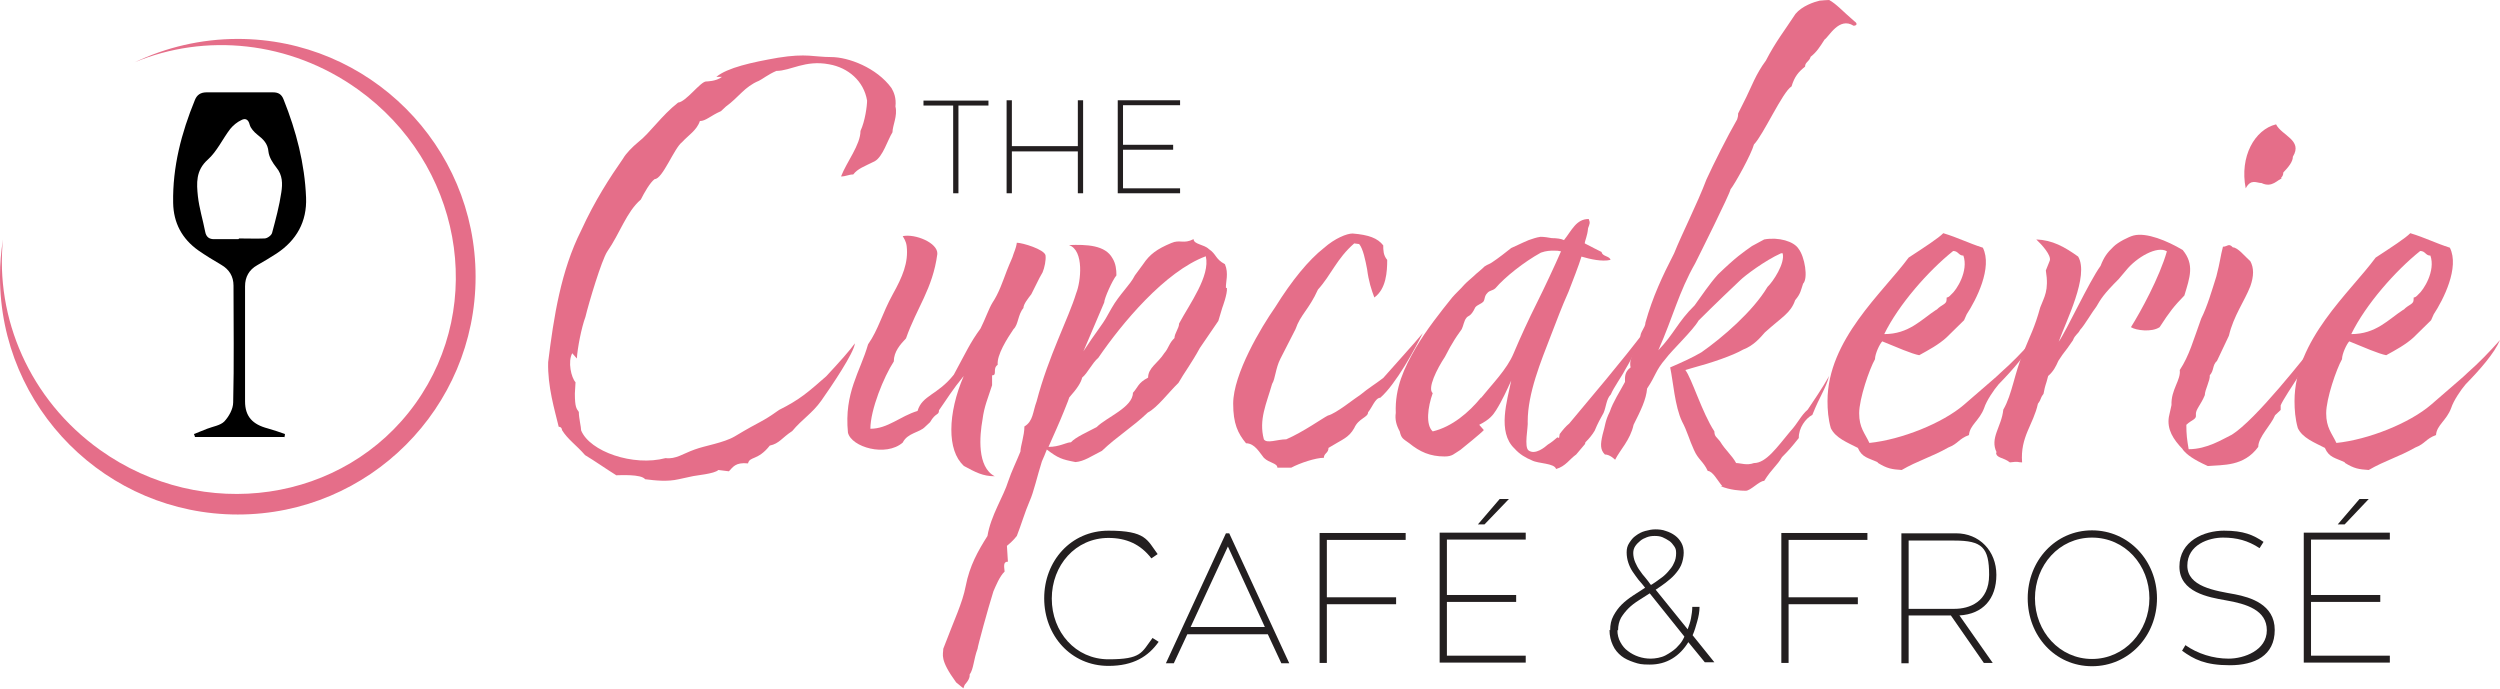
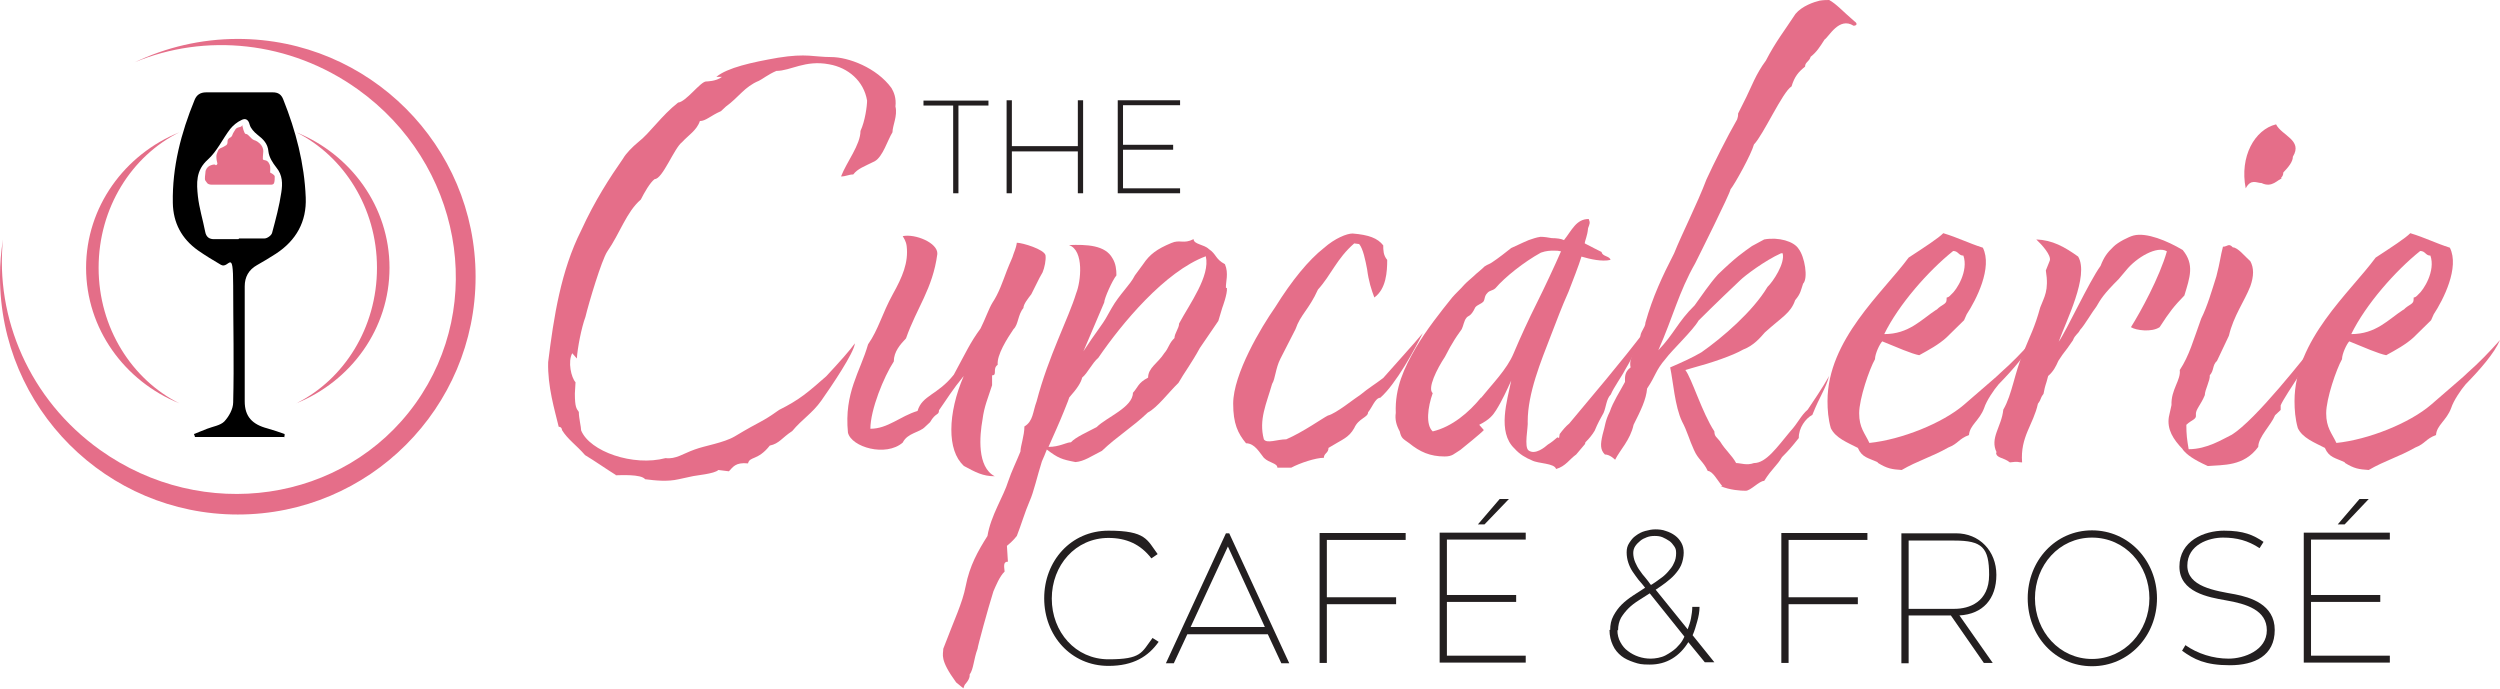
- <svg xmlns="http://www.w3.org/2000/svg" id="Layer_1" viewBox="0 0 758 208.7">
+ <svg xmlns="http://www.w3.org/2000/svg" id="Layer_1" data-name="Layer 1" version="1.1" viewBox="0 0 758 208.7">
  <defs>
-     <style>.cls-1{fill:#000;}.cls-1,.cls-2,.cls-3{stroke-width:0px;}.cls-2{fill:#e56e89;}.cls-3{fill:#231f20;}</style>
+     <style>
+       .cls-1 {
+         fill: #e46e88;
+       }
+ 
+       .cls-1, .cls-2, .cls-3, .cls-4 {
+         stroke-width: 0px;
+       }
+ 
+       .cls-2 {
+         fill: #000;
+       }
+ 
+       .cls-3 {
+         fill: #e56e89;
+       }
+ 
+       .cls-4 {
+         fill: #231f20;
+       }
+     </style>
  </defs>
-   <path class="cls-2" d="M186.7,144c-2.6-1.6-6.6-4.4-9.3-6-2.6-3-5.3-4.8-7-7.6,0,0,0-1-1-1-1.2-5-3.4-12.2-3.2-19.6,1.7-13.8,3.9-27.8,10-39.9,4.2-9.2,8.8-16.2,12.7-21.8.9-1.6,2.9-3.6,4.6-5,3.6-2.8,7-8,12.1-12,2.4-.2,6.8-6.4,8.5-6.4,0,0,3.1,0,4.8-1.4h-1.7c3.4-2.8,10.7-4.4,18.7-5.8,8.7-1.4,10.9-.2,16.1-.2s13.8,3.2,18.3,9.4c.7,1.2,1.5,3,1.2,5.6.7,2.8-.9,5.8-.9,7.8-1.5,2.4-2.9,7.4-5.4,8.8-3.2,1.6-5.1,2.2-6.5,4-1.4,0-2.2.6-3.7.6,1.7-4.4,5.9-9.6,5.9-13.8,1.4-3,2-7.6,2-9.2-1-6-5.8-10-11.5-11-7.3-1.4-11.7,2-16,2-2.4,1-4.4,2.6-5.3,3-4.4,1.8-6.1,5-10,7.8l-1.5,1.4c-3.2,1.4-4.6,3-6.4,3-.9,2.8-3.6,4.4-5.4,6.4-2.4,1.8-5.9,11.2-8.3,11.2-1.4,1-3.2,4.2-4.2,6.2-4.4,3.8-6.3,10.2-10.2,15.8-1.7,2.6-5.6,15.6-6.6,19.8-1.2,3.2-2.4,9.4-2.6,12.6l-1.4-1.6c-1.4,2.6-.3,7.4,1,8.8l-.2,3.4c0,4.2.5,4.6,1.2,5.6,0,1.8.7,4.6.7,5.6,2.6,6.4,15.8,11,25.6,8.4,3.1.4,5.4-1.4,8.8-2.6,3.2-1.2,8.8-2,12.2-4,8.3-5,7.8-4,13.4-8,6.4-3.2,8.8-5.4,14.3-10.2,4.1-4.4,7.3-8,8.7-10-.2,2.8-7.1,13-10.2,17.4-2.7,3.8-5.8,5.6-8.8,9.2-3.1,2-3.9,3.8-6.8,4.4-3.6,4.6-6.1,3.2-6.6,5.4-3.9-.4-4.6,1.2-5.8,2.4l-3.2-.4c-1.2,1.2-6.8,1.6-8.3,2l-3.7.8c-3.4.8-7.1.4-10.2,0-1.2-1.6-7.6-1.2-8.8-1.2h0l-.1-.1Z" />
-   <path class="cls-2" d="M292.2,141.2c-5.1-4.6-4.9-15.8,0-27.2-3.6,4.4-5.1,7-7.5,10.4,0,1.6-1,.6-2.7,3.6l-1.5,1.4c-1.7,1.8-5.3,1.8-6.8,4.8-5.1,4.4-15.5,1.4-16.6-3-1.2-12.2,3.7-18.4,6.1-26.8,3.2-4.6,4.2-9.2,7.5-15.2,2.9-5.2,4.8-9.6,4.2-14.6-.2-1.6-1-2.6-1.2-3,3.7-.8,10.7,2,10.5,5.4-1.4,10.6-6.3,16.4-9.5,25.6-1.7,1.8-3.7,4-3.7,7-3,4.6-7.1,14.6-7.1,20.4,5.3,0,9-3.8,14.3-5.4,1.4-4.8,6.1-4.8,11-11,3.9-7.2,4.9-9.6,8.1-14,1.5-3,2.5-6,3.6-7.8,2-3,3.1-6.4,4.4-9.8,1-2.6,1.7-3.8,2-5,.7-1.8.9-2.6,1-3.4,1.7,0,8.3,2,8.7,3.8.2,1.4-.3,3.8-.9,5.2l-.9,1.6-2.5,5c-.9,1.2-2.4,3-2.4,4.2-1.7,2-1.5,5-3,6.4-1.9,2.8-5.1,7.8-4.8,10.8-1.7,1.2,0,3.2-1.7,3.2v3c-1.2,3.8-2.4,6.4-2.9,10.4-.9,5-1.7,14.4,3.7,17.2-3.6,0-5.8-1.2-9.5-3.2h.1Z" />
-   <path class="cls-2" d="M372,87.3c.2,1.8-1.4,6-1.4,6l-1.2,4-1.5,2.2-4.1,6c-2.5,4.6-4.8,7.6-6.5,10.6-3.1,3-6.3,7.4-9.3,9-4.6,4.4-9.3,7.2-13.9,11.6-3.2,1.6-5.4,3.2-8,3.4-4.2-.8-5.3-1.2-8.7-3.8-.5,1.4-1,2.4-1.5,3.6-1.4,4.4-2.5,9.4-3.7,12-1.4,3.2-2.7,7.6-3.9,10.6,0,0-1.2,1.6-3,3l.3,4.8c-1.4,0-1.2,1.2-1,3-1.5,1.4-2.7,4.4-3.4,6-1.7,5.4-4.8,16.8-4.8,17.4-1.2,3.2-1.2,6.2-2.4,7.8.2,1.4-1.4,3-1.4,3-.3.4-.3.8-.5,1.2l-2.2-1.8c-5.1-7-3.9-8.4-3.9-10.2,3.4-9,5.8-13.8,6.8-19,1.2-6.2,3.7-10.6,6.6-15.2,1-6.2,4.9-12,6.3-16.6,1-3,2.5-6,3.7-9,0-1.6,1.2-4.8,1.2-7.6,2.7-1.6,2.5-4.4,3.7-7.6,3.6-13.8,9.7-25.2,12-32.8,1.4-3.4,2.5-13-2.2-14.6,5.4-.2,11,0,13.2,4,1,1.6,1.2,3.4,1.2,5.2-1.2,1.4-3.7,7-3.7,8.2l-6.3,14.8c1.7-2.6,3.2-4.8,4.8-7,2-2.8,2-3,3.7-6,2.5-4.4,5.6-7,7.1-10l2.5-3.4c2-3,4.2-4.6,8.5-6.4,2.7-1.2,3.7.4,6.8-1.2,0,1.6,3.2,1.6,4.6,3,2.4,1.6,1.9,3,4.9,4.6,1.2,2.8.2,5.4.3,7.2h.3ZM365.6,77.7c-12.4,4.6-25.5,20.4-32.6,30.8-1.9,1.6-3.2,4.6-4.9,6-.3,1.4-1.4,3.2-3.9,6-.5,1.6-1.2,3-1.7,4.4-1.2,3-3,7-4.6,10.6,3.4,0,5.4-1.4,6.8-1.4,1.5-1.6,4.8-3,7.8-4.6,3-3,11-6,11-10.4,1.5-1.6,1.5-3,4.6-4.6,0-3,3-4.4,4.9-7.4,1.4-1.6,1.4-3,3.1-4.6,0-1.4,1.4-3,1.4-4.4,3.2-6,9.5-14.4,8.1-20.4h0Z" />
-   <path class="cls-2" d="M387.3,141.8c0-1.4-2.5-1.4-4.1-3-1.2-1.4-2.7-4.4-5.4-4.4-2.5-3-3.9-6-3.9-12,0-9,8.5-23.2,12.7-29.2,5.1-8.2,10.2-14.4,14.8-18,3.4-3,7-4.4,8.7-4.4,4.9.4,7.6,1.4,9.3,3.6,0,1.4,0,3,1.2,4.4,0,3.6-.3,8.8-3.9,11.4-.9-2.4-1.7-4.8-2.2-8.6-.5-2.6-1.2-6.2-2.4-7.6l-1.5-.2c-5.3,4.6-7,9.6-11,14-2.7,6-5.3,7.6-6.8,12l-4.6,9c-1.5,3-1.5,6-2.5,7.6-1.7,6-4.1,10.8-2.5,16.8.9,1.4,4.1,0,6.8,0,5.1-2.2,11-6.4,12.6-7.2,2.5-.6,8.1-5.2,10-6.4,2.4-2,4.2-3,6.8-5,1.9-2.2,9.7-10.8,12-13.6-2.4,4.8-8.1,15.4-12.9,19.6-1.5,0-2.5,3-3.7,4.4,0,1.6-2.9,1.8-4.2,4.8-1.7,3-3.6,3.4-7.8,6,0,1.6-1.4,1.6-1.4,3-2.5,0-7.3,1.6-9.9,3h-4.2Z" />
-   <path class="cls-2" d="M464.5,139.6c-1.9-.8-3.7-1.8-5.3-3.6-5.3-5-2.2-14.6-1-20.6-1.2,2.6-2.7,6-4.6,9-.9,1.4-1.9,2.8-5.1,4.4l1.4,1.6c-.9,1-6.1,5.2-7.1,6-2,1.2-2.4,2-4.8,2-4.4,0-7.5-1.4-10.7-4-1.9-1.4-2.4-1.4-2.9-3.6-1-1.8-1.5-3.6-1.2-5.6-.3-7.6,2.5-13.6,6.1-19.8,3.2-5.4,7.3-10.6,11-15.2,1.2-1.4,2.4-2.4,3.6-3.8.9-1,2.7-2.4,3.7-3.4.9-.8,1.5-1.2,2.5-2.2,1.2-.8,1.4-.6,2.5-1.4,1-.6,4.9-3.6,5.6-4.2,1-.4,2.9-1.4,5.3-2.4,1.2-.4,2.2-.8,3.6-1,1,0,2.4.2,3.4.4,1.5,0,2.9.2,3.7.6,2.4-3,3.7-6.4,7.5-6.4.5,1.2.3,1.4-.2,2.8-.2,2.4-1,3.8-1,4.6,2.4,1.2,3.4,1.8,5.1,2.6.2,1.4,2.5,1.2,2.7,2.4-2.5.6-6.1-.2-8.8-1-.7,2.4-2.9,8-3.9,10.6-2.4,5.4-3.2,7.8-5.4,13.4-3,7.8-7,17.4-7,26,.2,1.6-1.2,7.8.3,8.8,2,1.4,4.9-1,5.8-1.8,1-.6,2-1.4,2.9-2.2l.5.2.2-1.2c.9-1.2,1.9-2.4,2.9-3.2,6.8-8.2,15.6-18.4,23.3-28.6-2.4,4.6-4.1,8.6-6.3,12.2-1,2-3.6,5.6-4.4,7.6-1.4,1.4-1.4,3.8-2.2,5.6-1,1.8-1.7,3-2.7,5.4-.7,1.2-1.7,2.4-2.7,3.4-.2.2-.2.4-.2.6l-2.7,3.2c-2,1.4-3.2,3.6-6.1,4.4-.5-1.8-5.4-1.6-7.3-2.6h0ZM449.1,120.6c3.2-4,7.8-8.6,9.8-13.4,2.2-5.2,4.6-10.4,7.1-15.4,2.2-4.4,5.3-11,7.3-15.6-.9-.2-1.2-.2-2.2-.2s-2.2,0-3.9.6c-5.1,2.8-10.9,7.4-13.8,10.8-.9.8-1.7.6-2.4,1.4-1,1-.7,1.8-1.2,2.6-.7.8-1.9,1-2.5,1.8-1.4,3-2.2,2.4-2.7,3.2-.7.8-.9,2.4-1.4,3.4-1,1.4-2,2.8-2.9,4.4-.9,1.4-1.5,2.8-2.2,4-2.4,3.6-5.4,9.6-3.7,11-1.5,4.2-2.2,9.6,0,11.6,5.9-1.4,11-5.8,14.6-10.2h.1Z" />
-   <path class="cls-2" d="M522.2,147.4c-1.4-1.6-2.9-4.6-4.4-4.6-1.4-3-2.9-3.4-4.2-6.4-1.4-3-2-5.6-3.6-8.6-2.2-4.6-2.7-12.2-3.6-16.4,3.7-1.6,6.8-3,9.5-4.6,6.3-4.4,15.6-12.4,20-19.8,1.7-1.6,5.4-7.2,4.6-10.2h-.5c-4.9,2.2-11,6.8-12.4,8.2-1.7,1.6-7.6,7.2-12.6,12.2-1.7,3-8.1,9-10,11.6-3.1,3.6-2.9,5-5.6,9-.3,3.4-1.9,6.6-4.1,11-1,4.6-4.1,7.6-5.6,10.6,0,0-1.5-1.6-3.1-1.6-1.4-1.4-1.4-3-.7-6,.9-3,.7-4,2.2-7,1-3,3-6,4.6-9,0-1.4-.2-3,1.7-4.4-.7-3,1.9-6,3-9-.3-1.6,1.5-3,1.5-4.6,2.2-7.8,5.1-14,8.7-21,2.4-6,7-15,9.8-22.4,2.2-4.8,6.3-13,9.3-18.2.2-.6.3-1,.3-1.8l2.5-5c1.4-2.8,2.9-7,5.9-11,3-5.8,5.6-9,9-14.2,2-2.4,5.6-3.6,7.3-4,1.2-.1,2.2-.2,2.9-.2,2.2,1.2,4.1,3.4,7.6,6.4,1.2.8.7,1.4-.2,1.4-4.4-2.8-7.5,3.4-8.8,4.2-1.4,2.2-2.4,3.8-4.2,5.2-.5,1.6-1.7,1.6-1.7,3-2,1.6-3.2,3-4.1,6-2.7,1.6-8.5,14.6-11.4,17.6-.8,3-5.8,12-7.1,13.6-.2,1.4-9.7,20.4-10.7,22.4-5.1,9-6.6,16-11.2,26.4,4.8-5,5.9-8.6,11-13.6,2.2-3,4.4-6.4,7.1-9.4,5.6-5.4,7.5-6.6,10.3-8.6l3.7-2c4.4-.8,9,.6,10.4,2.8,1.9,2.4,3,9,1.4,10.6-.7,2-.7,3-2.4,5-1.4,4-3.9,5-9.2,9.8-1.4,1.6-3.4,4-6.6,5.2-3.1,1.8-9.5,4-15.5,5.6l-2,.6c1.9,2.4,5.1,13,8.8,18.6,0,1.6.8,1.8,1.7,3,1.7,2.8,3.6,4.2,4.9,6.6,1.4,0,3.2.8,5.4,0,3.7,0,7-4.8,11-9.6,2.4-2.6,3.2-4.8,5.3-6.6,1.5-2.2,4.6-6.8,6.5-10.2-1.2,4.2-2.7,5.8-5.1,11.8-2,1-4.2,4-4.1,7-2.4,3-3.1,3.8-5.1,5.8-1.5,2.6-3,3.4-5.4,7.2-1.5,0-4.1,3-5.6,3s-4.8-.2-7.6-1.4h.5Z" />
-   <path class="cls-2" d="M569.4,140.2c-2.9-1.4-4.8-1.4-6.1-4.4-3.1-1.6-6.8-3-8.2-6-.8-2.8-1-5.6-1-8.2,0-18.6,16.8-32.9,24.6-43.5,4.6-3,9.2-6,10.5-7.4,4.6,1.4,7.6,3,12,4.4,3,6-2,15.8-4.9,20.2l-.8,1.8-5.3,5.2c-2.4,2.2-5.4,3.8-8.3,5.4-2.2-.4-6.8-2.4-11.2-4.2-.8.8-2.2,3.8-2.2,5.4-1.7,3-4.8,12-4.8,16.4s1.7,6,3.1,9c9.7-1,22.2-6,28.7-11.6l9.7-8.4,1.5-1.4c3.2-2.8,6.5-6.2,9.7-9.8-1.7,4-6.1,9-10.4,13.4-1.4,1.6-3.7,5-4.4,7.2-1.4,3.8-4.4,5.2-4.6,8.2-3.2,1.2-3.2,2.6-6.3,3.8-4.9,2.8-9.3,4-14.1,6.8-3-.2-4.4-.4-7.3-2.2h0l.1-.1ZM587.2,93.9c1.5-1.6,3-1.6,3-3s0,0,1.4-1.6c1.7-1.4,5.3-7.2,3.7-11.8-1.5,0-1.5-1.4-3.1-1.4-7.5,6-16.5,16.2-20.9,25.2,7.5,0,11.2-4.4,15.8-7.4h.1Z" />
-   <path class="cls-2" d="M605.4,137.2c-2.2-4.4,1.5-7.8,2-13,2.7-4.6,3.4-11.2,6.1-17.4,2-5,3.4-7.4,5.1-13.6,1.2-3.2,2.7-5,1.7-11.2l1.2-3c.5-1.6-2.4-4.8-4.1-6.4,4.9.2,8.5,2.2,12.7,5.2,3.4,5.8-3.7,19.6-5.9,25.8,2.2-3,9.2-18.2,12.7-23,1-2.6,2-4,3.9-5.8,1.4-1.4,4.6-3,6.1-3.4,3.9-1,10.2,1.6,14.9,4.4,3.6,4.4,2.2,8.2.5,13.8-3.1,3.2-4.4,4.8-7.5,9.6-2.4,1.6-7.1,1-8.7,0,2.9-4.6,8.7-15.2,10.9-23-2.9-1.8-9.2,1.8-12.4,5.8l-2.2,2.6c-4.6,4.6-5.4,6-6.8,8.4-1,1.2-3.7,5.8-4.9,7-.7,1.4-1.5,1.4-2.2,3.2-3,4.4-2.2,2.8-4.4,6.2-.8,1.8-1.5,3.2-3.1,4.6-.8,3.2-.8,2.2-1.4,5.4-1.2,1.6-.5,1.4-1.7,3-1.4,6.4-5.4,10-4.8,17.8-1.5,0-.8-.4-3.7,0-2-1.6-4.1-1.2-4.2-3h.2Z" />
-   <path class="cls-2" d="M661.8,136.2c-2.9-3-4.8-6-4.2-9.8l.8-3.6c-.2-4.6,2.9-7.6,2.5-10.6,2.9-4.4,4.1-9,6.5-15.6,1.9-3.8,3.2-8.4,4.6-12.8,1.2-4.6,1.2-6,2-9,1.4,0,1.7-1.2,3,.2,1.5,0,3.7,2.8,5.3,4.2,1.1,2,1.1,4.5,0,7.6-1.7,4.4-5.1,9-6.5,15l-3.6,7.6c-1.5,1.4-.8,2.8-2.2,4.4.2,1.4-1.5,4.4-1.5,6-1.2,3-2.9,4.4-2.7,6,.2,1.4-1.2,1.4-2.9,3,0,3,.2,4.4.7,7.4,5.6,0,10.2-3,13.1-4.4,7.3-4.6,21.7-23,27.5-30.3-1.4,4.4-11.5,18.4-12.7,21.4v1.4l-1.7,1.6c-1.2,3-5.1,6.6-5.1,9.6-4.4,6-10.7,5.4-15.3,5.8-4.4-2-6.3-3.4-7.6-5h0v-.1ZM690.1,37.7c1.7,3.4,8.2,4.8,5.1,9.8,0,1.6-1.4,3.2-2.9,4.8,0,1.6-1.4,1.8-.3,1.8-1.4.2-3,3-6.3,1.4-1.5,0-3.2-1.4-4.8,1.6-1.9-9.6,2.7-17.8,9.2-19.4h0Z" />
-   <path class="cls-2" d="M711,140.2c-2.9-1.4-4.8-1.4-6.1-4.4-3.1-1.6-6.8-3-8.2-6-.8-2.8-1-5.6-1-8.2,0-18.6,16.8-32.9,24.6-43.5,4.6-3,9.2-6,10.5-7.4,4.6,1.4,7.6,3,12,4.4,3,6-2,15.8-4.9,20.2l-.8,1.8-5.3,5.2c-2.4,2.2-5.4,3.8-8.3,5.4-2.2-.4-6.8-2.4-11.2-4.2-.8.8-2.2,3.8-2.2,5.4-1.7,3-4.8,12-4.8,16.4s1.7,6,3.1,9c9.7-1,22.2-6,28.7-11.6l9.7-8.4,1.5-1.4c3.2-2.8,6.5-6.2,9.7-9.8-1.7,4-6.1,9-10.4,13.4-1.4,1.6-3.7,5-4.4,7.2-1.4,3.8-4.4,5.2-4.6,8.2-3.2,1.2-3.2,2.6-6.3,3.8-4.9,2.8-9.3,4-14.1,6.8-3-.2-4.4-.4-7.3-2.2h0l.1-.1ZM728.8,93.9c1.5-1.6,3-1.6,3-3s0,0,1.4-1.6c1.7-1.4,5.3-7.2,3.7-11.8-1.5,0-1.5-1.4-3.1-1.4-7.5,6-16.5,16.2-20.9,25.2,7.5,0,11.2-4.4,15.8-7.4h.1Z" />
-   <path class="cls-3" d="M299.7,32h-9.1v26.6h-1.6v-26.6h-9v-1.5h19.7v1.5h0Z" />
-   <path class="cls-3" d="M328.4,30.4v28.2h-1.6v-12.7h-20v12.7h-1.6v-28.2h1.6v13.9h20v-13.9s1.6,0,1.6,0Z" />
-   <path class="cls-3" d="M340.5,32v11.9h15.2v1.5h-15.2v11.7h17.3v1.5h-18.9v-28.2h18.9v1.5h-17.3v.1Z" />
-   <path class="cls-3" d="M349.4,193.4l1.9,1.2c-3.1,4.4-7.6,7.3-15.2,7.3-11.4,0-19.5-9.2-19.5-20.5s8.1-20.5,19.5-20.5,11.7,2.8,14.9,7.1l-1.9,1.3c-3.3-4.3-7.6-6.2-13-6.2-10,0-17.2,8.3-17.2,18.4s7.2,18.4,17.2,18.4,10-2,13.3-6.4h0v-.1Z" />
-   <path class="cls-3" d="M353.5,201.1l18.2-39.4h1l18.2,39.4h-2.4l-4.1-8.8h-24.4l-4.1,8.8h-2.4ZM383.5,190.1l-11.2-24.4-11.3,24.4h22.5Z" />
-   <path class="cls-3" d="M402.3,163.8v17.3h21v2.1h-21v17.8h-2.2v-39.4h26.1v2.1h-23.9v.1Z" />
-   <path class="cls-3" d="M438.7,163.8v16.6h21v2.1h-21v16.3h23.9v2.1h-26.1v-39.4h26.1v2.1h-23.9v.2Z" />
-   <path class="cls-3" d="M542.3,163.8v17.3h21v2.1h-21v17.8h-2.2v-39.4h26.1v2.1h-23.9v.1Z" />
-   <path class="cls-3" d="M578.7,201.1h-2.2v-39.4h16.6c7,0,12.2,5.3,12.2,12.6s-4.1,11.9-11.2,12.3l10.1,14.4h-2.7l-10-14.4h-12.8v14.4h0v.1ZM578.7,184.6h13.9c4.4,0,10.5-2,10.5-10.3s-2.1-10.4-10.5-10.4h-13.9v20.7Z" />
-   <path class="cls-3" d="M614.8,181.4c0-11.4,8.4-20.6,19.5-20.6s19.7,9.2,19.7,20.6-8.5,20.6-19.7,20.6-19.5-9.2-19.5-20.6ZM617,181.4c0,10.1,7.5,18.4,17.3,18.4s17.4-8.3,17.4-18.4-7.4-18.4-17.4-18.4-17.3,8.4-17.3,18.4Z" />
-   <path class="cls-3" d="M662.6,195.6c3.7,2.6,8.4,4.1,13.1,4.1s11.6-2.5,11.6-8.6-6.1-8-12.5-9.1c-5.1-.9-14-2.4-14-10.2s7.5-10.9,13.5-10.9,8.9,1.3,12,3.4l-1.2,1.9c-3.5-2.3-6.9-3.2-11.1-3.2s-10.8,2.1-10.8,8.5,8.4,7.6,14.5,8.7c4.5.9,12,3,12,10.8s-6.1,10.7-13.6,10.7-10.9-1.8-14.5-4.4l1.2-2h0l-.2.3Z" />
-   <path class="cls-3" d="M700.7,163.8v16.6h21v2.1h-21v16.3h23.9v2.1h-26.1v-39.4h26.1v2.1h-23.9v.2Z" />
-   <path class="cls-2" d="M72.1,11.8c-11.2,0-21.9,2.6-31.3,7.1,21.3-8.9,47-6.6,67.7,8.2,31.3,22.4,39.1,65,17.5,95.2-21.6,30.2-64.5,36.4-95.7,14.1C8.9,121.1-1.5,96.4.9,72.6c-.6,3.7-.9,7.4-.9,11.3,0,39.8,32.3,72.1,72.1,72.1s72.1-32.3,72.1-72.1S111.9,11.8,72.1,11.8Z" />
-   <path class="cls-3" d="M488.2,191.1c0-1.7.3-3.1,1-4.4.7-1.3,1.5-2.4,2.5-3.4s2.2-1.9,3.4-2.7,2.5-1.6,3.7-2.4c-.6-.8-1.3-1.6-2-2.4-.6-.8-1.2-1.6-1.8-2.5s-1-1.8-1.3-2.7-.5-2-.5-3.1.2-2,.8-2.9,1.1-1.6,2-2.2c.8-.6,1.7-1.1,2.8-1.4s2.1-.5,3.1-.5,2.2.1,3.2.5c1,.3,2,.8,2.8,1.4.8.6,1.4,1.3,1.9,2.2s.7,1.9.7,3-.3,2.7-.8,3.8-1.2,2-2,2.9-1.7,1.6-2.7,2.4-2,1.4-3,2.1l9.7,12c.4-1.1.8-2.2,1-3.3s.4-2.3.4-3.5h2.2c0,1.5-.3,3-.7,4.4s-.8,2.9-1.4,4.2l6.6,8.2h-2.9l-5-6.1c-1.3,2.1-2.9,3.8-4.9,5s-4.2,1.8-6.8,1.8-3.3-.2-4.8-.7-2.8-1.1-3.8-1.9-2-1.9-2.6-3.3c-.6-1.3-1-2.8-1-4.6h0l.2.1ZM490.4,191.1c0,1.3.3,2.5.9,3.6s1.3,2,2.3,2.7c.9.7,2,1.3,3.2,1.7s2.4.6,3.7.6,3.2-.3,4.5-1,2.3-1.4,3.2-2.2c.8-.8,1.5-1.6,1.9-2.3s.6-1.1.6-1.2l-10.5-13.1c-1.1.7-2.2,1.4-3.3,2.1-1.1.7-2.2,1.5-3.1,2.4s-1.7,1.9-2.3,2.9c-.6,1.1-.9,2.4-.9,3.8h-.2ZM500.7,177.3c.8-.5,1.7-1.1,2.6-1.8.9-.6,1.7-1.3,2.4-2.1s1.4-1.6,1.8-2.6c.5-.9.7-2,.7-3.1s-.2-1.5-.6-2.1-.9-1.2-1.5-1.6-1.3-.8-2-1.1-1.5-.4-2.4-.4-1.6.1-2.4.4-1.4.6-2,1.1-1.1,1-1.5,1.6-.6,1.3-.6,2.1.2,1.9.6,2.8.8,1.7,1.4,2.5c.5.8,1.1,1.5,1.7,2.2s1.1,1.4,1.6,2.1h.2Z" />
-   <polygon class="cls-3" points="454.7 151.3 457.5 151.3 450.1 159 448.1 159 454.7 151.3" />
-   <polygon class="cls-3" points="715.4 151.3 718.2 151.3 710.9 159 708.8 159 715.4 151.3" />
-   <path class="cls-1" d="M86.3,132.5h-27.2c0-.3-.2-.6-.3-.9,1.3-.5,2.7-1.1,4-1.6,1.8-.7,4-1,5.2-2.2,1.4-1.5,2.7-3.8,2.7-5.8.3-11.8.1-23.6.1-35.4,0-2.8-1.3-4.9-3.7-6.3-2.4-1.4-4.7-2.8-7-4.4-4.9-3.5-7.5-8.3-7.6-14.4-.2-10.9,2.5-21.2,6.6-31.2.6-1.5,1.7-2.3,3.5-2.3h20.2c1.6,0,2.6.6,3.2,2.2,3.8,9.5,6.4,19.4,6.8,29.7.3,7.3-2.9,13-9,17-1.9,1.2-3.8,2.4-5.8,3.5-2.5,1.4-3.7,3.6-3.7,6.4v34.9c0,4.6,2.3,7,6.9,8.2,1.8.5,3.5,1.1,5.2,1.7,0,.4-.1.7-.2,1.1l.1-.2ZM72.5,72.3h0c2.6,0,5.2.1,7.7,0,.8,0,2.1-.9,2.3-1.7,1.1-4.1,2.2-8.2,2.8-12.3.4-2.6.4-5.2-1.5-7.5-1.1-1.4-2.2-3.1-2.4-4.8-.2-2.5-1.6-3.8-3.4-5.2-1-.8-2-1.9-2.3-3-.4-1.7-1.4-2-2.5-1.4-1.3.6-2.5,1.6-3.4,2.7-2.3,3-4,6.8-6.8,9.3-3.7,3.3-3.4,7.2-3,11.1.4,3.6,1.5,7.1,2.2,10.7.3,1.7,1.3,2.4,2.9,2.3h7.2l.2-.2Z" />
+   <path class="cls-3" d="M186.7,144c-2.6-1.6-6.6-4.4-9.3-6-2.6-3-5.3-4.8-7-7.6,0,0,0-1-1-1-1.2-5-3.4-12.2-3.2-19.6,1.7-13.8,3.9-27.8,10-39.9,4.2-9.2,8.8-16.2,12.7-21.8.9-1.6,2.9-3.6,4.6-5,3.6-2.8,7-8,12.1-12,2.4-.2,6.8-6.4,8.5-6.4,0,0,3.1,0,4.8-1.4h-1.7c3.4-2.8,10.7-4.4,18.7-5.8,8.7-1.4,10.9-.2,16.1-.2s13.8,3.2,18.3,9.4c.7,1.2,1.5,3,1.2,5.6.7,2.8-.9,5.8-.9,7.8-1.5,2.4-2.9,7.4-5.4,8.8-3.2,1.6-5.1,2.2-6.5,4-1.4,0-2.2.6-3.7.6,1.7-4.4,5.9-9.6,5.9-13.8,1.4-3,2-7.6,2-9.2-1-6-5.8-10-11.5-11-7.3-1.4-11.7,2-16,2-2.4,1-4.4,2.6-5.3,3-4.4,1.8-6.1,5-10,7.8l-1.5,1.4c-3.2,1.4-4.6,3-6.4,3-.9,2.8-3.6,4.4-5.4,6.4-2.4,1.8-5.9,11.2-8.3,11.2-1.4,1-3.2,4.2-4.2,6.2-4.4,3.8-6.3,10.2-10.2,15.8-1.7,2.6-5.6,15.6-6.6,19.8-1.2,3.2-2.4,9.4-2.6,12.6l-1.4-1.6c-1.4,2.6-.3,7.4,1,8.8l-.2,3.4c0,4.2.5,4.6,1.2,5.6,0,1.8.7,4.6.7,5.6,2.6,6.4,15.8,11,25.6,8.4,3.1.4,5.4-1.4,8.8-2.6,3.2-1.2,8.8-2,12.2-4,8.3-5,7.8-4,13.4-8,6.4-3.2,8.8-5.4,14.3-10.2,4.1-4.4,7.3-8,8.7-10-.2,2.8-7.1,13-10.2,17.4-2.7,3.8-5.8,5.6-8.8,9.2-3.1,2-3.9,3.8-6.8,4.4-3.6,4.6-6.1,3.2-6.6,5.4-3.9-.4-4.6,1.2-5.8,2.4l-3.2-.4c-1.2,1.2-6.8,1.6-8.3,2l-3.7.8c-3.4.8-7.1.4-10.2,0-1.2-1.6-7.6-1.2-8.8-1.2h-.1q0-.1,0,0Z" />
+   <path class="cls-3" d="M292.2,141.2c-5.1-4.6-4.9-15.8,0-27.2-3.6,4.4-5.1,7-7.5,10.4,0,1.6-1,.6-2.7,3.6l-1.5,1.4c-1.7,1.8-5.3,1.8-6.8,4.8-5.1,4.4-15.5,1.4-16.6-3-1.2-12.2,3.7-18.4,6.1-26.8,3.2-4.6,4.2-9.2,7.5-15.2,2.9-5.2,4.8-9.6,4.2-14.6-.2-1.6-1-2.6-1.2-3,3.7-.8,10.7,2,10.5,5.4-1.4,10.6-6.3,16.4-9.5,25.6-1.7,1.8-3.7,4-3.7,7-3,4.6-7.1,14.6-7.1,20.4,5.3,0,9-3.8,14.3-5.4,1.4-4.8,6.1-4.8,11-11,3.9-7.2,4.9-9.6,8.1-14,1.5-3,2.5-6,3.6-7.8,2-3,3.1-6.4,4.4-9.8,1-2.6,1.7-3.8,2-5,.7-1.8.9-2.6,1-3.4,1.7,0,8.3,2,8.7,3.8.2,1.4-.3,3.8-.9,5.2l-.9,1.6-2.5,5c-.9,1.2-2.4,3-2.4,4.2-1.7,2-1.5,5-3,6.4-1.9,2.8-5.1,7.8-4.8,10.8-1.7,1.2,0,3.2-1.7,3.2v3c-1.2,3.8-2.4,6.4-2.9,10.4-.9,5-1.7,14.4,3.7,17.2-3.6,0-5.8-1.2-9.5-3.2h.1,0Z" />
+   <path class="cls-3" d="M372,87.3c.2,1.8-1.4,6-1.4,6l-1.2,4-1.5,2.2-4.1,6c-2.5,4.6-4.8,7.6-6.5,10.6-3.1,3-6.3,7.4-9.3,9-4.6,4.4-9.3,7.2-13.9,11.6-3.2,1.6-5.4,3.2-8,3.4-4.2-.8-5.3-1.2-8.7-3.8-.5,1.4-1,2.4-1.5,3.6-1.4,4.4-2.5,9.4-3.7,12-1.4,3.2-2.7,7.6-3.9,10.6,0,0-1.2,1.6-3,3l.3,4.8c-1.4,0-1.2,1.2-1,3-1.5,1.4-2.7,4.4-3.4,6-1.7,5.4-4.8,16.8-4.8,17.4-1.2,3.2-1.2,6.2-2.4,7.8.2,1.4-1.4,3-1.4,3-.3.4-.3.8-.5,1.2l-2.2-1.8c-5.1-7-3.9-8.4-3.9-10.2,3.4-9,5.8-13.8,6.8-19,1.2-6.2,3.7-10.6,6.6-15.2,1-6.2,4.9-12,6.3-16.6,1-3,2.5-6,3.7-9,0-1.6,1.2-4.8,1.2-7.6,2.7-1.6,2.5-4.4,3.7-7.6,3.6-13.8,9.7-25.2,12-32.8,1.4-3.4,2.5-13-2.2-14.6,5.4-.2,11,0,13.2,4,1,1.6,1.2,3.4,1.2,5.2-1.2,1.4-3.7,7-3.7,8.2l-6.3,14.8c1.7-2.6,3.2-4.8,4.8-7,2-2.8,2-3,3.7-6,2.5-4.4,5.6-7,7.1-10l2.5-3.4c2-3,4.2-4.6,8.5-6.4,2.7-1.2,3.7.4,6.8-1.2,0,1.6,3.2,1.6,4.6,3,2.4,1.6,1.9,3,4.9,4.6,1.2,2.8.2,5.4.3,7.2h.3ZM365.6,77.7c-12.4,4.6-25.5,20.4-32.6,30.8-1.9,1.6-3.2,4.6-4.9,6-.3,1.4-1.4,3.2-3.9,6-.5,1.6-1.2,3-1.7,4.4-1.2,3-3,7-4.6,10.6,3.4,0,5.4-1.4,6.8-1.4,1.5-1.6,4.8-3,7.8-4.6,3-3,11-6,11-10.4,1.5-1.6,1.5-3,4.6-4.6,0-3,3-4.4,4.9-7.4,1.4-1.6,1.4-3,3.1-4.6,0-1.4,1.4-3,1.4-4.4,3.2-6,9.5-14.4,8.1-20.4h0Z" />
+   <path class="cls-3" d="M387.3,141.8c0-1.4-2.5-1.4-4.1-3-1.2-1.4-2.7-4.4-5.4-4.4-2.5-3-3.9-6-3.9-12,0-9,8.5-23.2,12.7-29.2,5.1-8.2,10.2-14.4,14.8-18,3.4-3,7-4.4,8.7-4.4,4.9.4,7.6,1.4,9.3,3.6,0,1.4,0,3,1.2,4.4,0,3.6-.3,8.8-3.9,11.4-.9-2.4-1.7-4.8-2.2-8.6-.5-2.6-1.2-6.2-2.4-7.6l-1.5-.2c-5.3,4.6-7,9.6-11,14-2.7,6-5.3,7.6-6.8,12l-4.6,9c-1.5,3-1.5,6-2.5,7.6-1.7,6-4.1,10.8-2.5,16.8.9,1.4,4.1,0,6.8,0,5.1-2.2,11-6.4,12.6-7.2,2.5-.6,8.1-5.2,10-6.4,2.4-2,4.2-3,6.8-5,1.9-2.2,9.7-10.8,12-13.6-2.4,4.8-8.1,15.4-12.9,19.6-1.5,0-2.5,3-3.7,4.4,0,1.6-2.9,1.8-4.2,4.8-1.7,3-3.6,3.4-7.8,6,0,1.6-1.4,1.6-1.4,3-2.5,0-7.3,1.6-9.9,3h-4.2Z" />
+   <path class="cls-3" d="M464.5,139.6c-1.9-.8-3.7-1.8-5.3-3.6-5.3-5-2.2-14.6-1-20.6-1.2,2.6-2.7,6-4.6,9-.9,1.4-1.9,2.8-5.1,4.4l1.4,1.6c-.9,1-6.1,5.2-7.1,6-2,1.2-2.4,2-4.8,2-4.4,0-7.5-1.4-10.7-4-1.9-1.4-2.4-1.4-2.9-3.6-1-1.8-1.5-3.6-1.2-5.6-.3-7.6,2.5-13.6,6.1-19.8,3.2-5.4,7.3-10.6,11-15.2,1.2-1.4,2.4-2.4,3.6-3.8.9-1,2.7-2.4,3.7-3.4.9-.8,1.5-1.2,2.5-2.2,1.2-.8,1.4-.6,2.5-1.4,1-.6,4.9-3.6,5.6-4.2,1-.4,2.9-1.4,5.3-2.4,1.2-.4,2.2-.8,3.6-1,1,0,2.4.2,3.4.4,1.5,0,2.9.2,3.7.6,2.4-3,3.7-6.4,7.5-6.4.5,1.2.3,1.4-.2,2.8-.2,2.4-1,3.8-1,4.6,2.4,1.2,3.4,1.8,5.1,2.6.2,1.4,2.5,1.2,2.7,2.4-2.5.6-6.1-.2-8.8-1-.7,2.4-2.9,8-3.9,10.6-2.4,5.4-3.2,7.8-5.4,13.4-3,7.8-7,17.4-7,26,.2,1.6-1.2,7.8.3,8.8,2,1.4,4.9-1,5.8-1.8,1-.6,2-1.4,2.9-2.2l.5.2.2-1.2c.9-1.2,1.9-2.4,2.9-3.2,6.8-8.2,15.6-18.4,23.3-28.6-2.4,4.6-4.1,8.6-6.3,12.2-1,2-3.6,5.6-4.4,7.6-1.4,1.4-1.4,3.8-2.2,5.6-1,1.8-1.7,3-2.7,5.4-.7,1.2-1.7,2.4-2.7,3.4-.2.2-.2.4-.2.6l-2.7,3.2c-2,1.4-3.2,3.6-6.1,4.4-.5-1.8-5.4-1.6-7.3-2.6h0ZM449.1,120.6c3.2-4,7.8-8.6,9.8-13.4,2.2-5.2,4.6-10.4,7.1-15.4,2.2-4.4,5.3-11,7.3-15.6-.9-.2-1.2-.2-2.2-.2s-2.2,0-3.9.6c-5.1,2.8-10.9,7.4-13.8,10.8-.9.8-1.7.6-2.4,1.4-1,1-.7,1.8-1.2,2.6-.7.8-1.9,1-2.5,1.8-1.4,3-2.2,2.4-2.7,3.2-.7.8-.9,2.4-1.4,3.4-1,1.4-2,2.8-2.9,4.4-.9,1.4-1.5,2.8-2.2,4-2.4,3.6-5.4,9.6-3.7,11-1.5,4.2-2.2,9.6,0,11.6,5.9-1.4,11-5.8,14.6-10.2h.1Z" />
+   <path class="cls-3" d="M522.2,147.4c-1.4-1.6-2.9-4.6-4.4-4.6-1.4-3-2.9-3.4-4.2-6.4-1.4-3-2-5.6-3.6-8.6-2.2-4.6-2.7-12.2-3.6-16.4,3.7-1.6,6.8-3,9.5-4.6,6.3-4.4,15.6-12.4,20-19.8,1.7-1.6,5.4-7.2,4.6-10.2h-.5c-4.9,2.2-11,6.8-12.4,8.2-1.7,1.6-7.6,7.2-12.6,12.2-1.7,3-8.1,9-10,11.6-3.1,3.6-2.9,5-5.6,9-.3,3.4-1.9,6.6-4.1,11-1,4.6-4.1,7.6-5.6,10.6,0,0-1.5-1.6-3.1-1.6-1.4-1.4-1.4-3-.7-6,.9-3,.7-4,2.2-7,1-3,3-6,4.6-9,0-1.4-.2-3,1.7-4.4-.7-3,1.9-6,3-9-.3-1.6,1.5-3,1.5-4.6,2.2-7.8,5.1-14,8.7-21,2.4-6,7-15,9.8-22.4,2.2-4.8,6.3-13,9.3-18.2.2-.6.3-1,.3-1.8l2.5-5c1.4-2.8,2.9-7,5.9-11,3-5.8,5.6-9,9-14.2,2-2.4,5.6-3.6,7.3-4C552.9,0,553.9,0,554.6,0c2.2,1.2,4.1,3.4,7.6,6.4,1.2.8.7,1.4-.2,1.4-4.4-2.8-7.5,3.4-8.8,4.2-1.4,2.2-2.4,3.8-4.2,5.2-.5,1.6-1.7,1.6-1.7,3-2,1.6-3.2,3-4.1,6-2.7,1.6-8.5,14.6-11.4,17.6-.8,3-5.8,12-7.1,13.6-.2,1.4-9.7,20.4-10.7,22.4-5.1,9-6.6,16-11.2,26.4,4.8-5,5.9-8.6,11-13.6,2.2-3,4.4-6.4,7.1-9.4,5.6-5.4,7.5-6.6,10.3-8.6l3.7-2c4.4-.8,9,.6,10.4,2.8,1.9,2.4,3,9,1.4,10.6-.7,2-.7,3-2.4,5-1.4,4-3.9,5-9.2,9.8-1.4,1.6-3.4,4-6.6,5.2-3.1,1.8-9.5,4-15.5,5.6l-2,.6c1.9,2.4,5.1,13,8.8,18.6,0,1.6.8,1.8,1.7,3,1.7,2.8,3.6,4.2,4.9,6.6,1.4,0,3.2.8,5.4,0,3.7,0,7-4.8,11-9.6,2.4-2.6,3.2-4.8,5.3-6.6,1.5-2.2,4.6-6.8,6.5-10.2-1.2,4.2-2.7,5.8-5.1,11.8-2,1-4.2,4-4.1,7-2.4,3-3.1,3.8-5.1,5.8-1.5,2.6-3,3.4-5.4,7.2-1.5,0-4.1,3-5.6,3s-4.8-.2-7.6-1.4h.5,0Z" />
+   <path class="cls-3" d="M569.4,140.2c-2.9-1.4-4.8-1.4-6.1-4.4-3.1-1.6-6.8-3-8.2-6-.8-2.8-1-5.6-1-8.2,0-18.6,16.8-32.9,24.6-43.5,4.6-3,9.2-6,10.5-7.4,4.6,1.4,7.6,3,12,4.4,3,6-2,15.8-4.9,20.2l-.8,1.8-5.3,5.2c-2.4,2.2-5.4,3.8-8.3,5.4-2.2-.4-6.8-2.4-11.2-4.2-.8.8-2.2,3.8-2.2,5.4-1.7,3-4.8,12-4.8,16.4s1.7,6,3.1,9c9.7-1,22.2-6,28.7-11.6l9.7-8.4,1.5-1.4c3.2-2.8,6.5-6.2,9.7-9.8-1.7,4-6.1,9-10.4,13.4-1.4,1.6-3.7,5-4.4,7.2-1.4,3.8-4.4,5.2-4.6,8.2-3.2,1.2-3.2,2.6-6.3,3.8-4.9,2.8-9.3,4-14.1,6.8-3-.2-4.4-.4-7.3-2.2h0ZM587.2,93.9c1.5-1.6,3-1.6,3-3s0,0,1.4-1.6c1.7-1.4,5.3-7.2,3.7-11.8-1.5,0-1.5-1.4-3.1-1.4-7.5,6-16.5,16.2-20.9,25.2,7.5,0,11.2-4.4,15.8-7.4h0Z" />
+   <path class="cls-3" d="M605.4,137.2c-2.2-4.4,1.5-7.8,2-13,2.7-4.6,3.4-11.2,6.1-17.4,2-5,3.4-7.4,5.1-13.6,1.2-3.2,2.7-5,1.7-11.2l1.2-3c.5-1.6-2.4-4.8-4.1-6.4,4.9.2,8.5,2.2,12.7,5.2,3.4,5.8-3.7,19.6-5.9,25.8,2.2-3,9.2-18.2,12.7-23,1-2.6,2-4,3.9-5.8,1.4-1.4,4.6-3,6.1-3.4,3.9-1,10.2,1.6,14.9,4.4,3.6,4.4,2.2,8.2.5,13.8-3.1,3.2-4.4,4.8-7.5,9.6-2.4,1.6-7.1,1-8.7,0,2.9-4.6,8.7-15.2,10.9-23-2.9-1.8-9.2,1.8-12.4,5.8l-2.2,2.6c-4.6,4.6-5.4,6-6.8,8.4-1,1.2-3.7,5.8-4.9,7-.7,1.4-1.5,1.4-2.2,3.2-3,4.4-2.2,2.8-4.4,6.2-.8,1.8-1.5,3.2-3.1,4.6-.8,3.2-.8,2.2-1.4,5.4-1.2,1.6-.5,1.4-1.7,3-1.4,6.4-5.4,10-4.8,17.8-1.5,0-.8-.4-3.7,0-2-1.6-4.1-1.2-4.2-3h.2Z" />
+   <path class="cls-3" d="M661.8,136.2c-2.9-3-4.8-6-4.2-9.8l.8-3.6c-.2-4.6,2.9-7.6,2.5-10.6,2.9-4.4,4.1-9,6.5-15.6,1.9-3.8,3.2-8.4,4.6-12.8,1.2-4.6,1.2-6,2-9,1.4,0,1.7-1.2,3,.2,1.5,0,3.7,2.8,5.3,4.2,1.1,2,1.1,4.5,0,7.6-1.7,4.4-5.1,9-6.5,15l-3.6,7.6c-1.5,1.4-.8,2.8-2.2,4.4.2,1.4-1.5,4.4-1.5,6-1.2,3-2.9,4.4-2.7,6,.2,1.4-1.2,1.4-2.9,3,0,3,.2,4.4.7,7.4,5.6,0,10.2-3,13.1-4.4,7.3-4.6,21.7-23,27.5-30.3-1.4,4.4-11.5,18.4-12.7,21.4v1.4l-1.7,1.6c-1.2,3-5.1,6.6-5.1,9.6-4.4,6-10.7,5.4-15.3,5.8-4.4-2-6.3-3.4-7.6-5h0q0-.1,0,0ZM690.1,37.7c1.7,3.4,8.2,4.8,5.1,9.8,0,1.6-1.4,3.2-2.9,4.8,0,1.6-1.4,1.8-.3,1.8-1.4.2-3,3-6.3,1.4-1.5,0-3.2-1.4-4.8,1.6-1.9-9.6,2.7-17.8,9.2-19.4h0Z" />
+   <path class="cls-3" d="M711,140.2c-2.9-1.4-4.8-1.4-6.1-4.4-3.1-1.6-6.8-3-8.2-6-.8-2.8-1-5.6-1-8.2,0-18.6,16.8-32.9,24.6-43.5,4.6-3,9.2-6,10.5-7.4,4.6,1.4,7.6,3,12,4.4,3,6-2,15.8-4.9,20.2l-.8,1.8-5.3,5.2c-2.4,2.2-5.4,3.8-8.3,5.4-2.2-.4-6.8-2.4-11.2-4.2-.8.8-2.2,3.8-2.2,5.4-1.7,3-4.8,12-4.8,16.4s1.7,6,3.1,9c9.7-1,22.2-6,28.7-11.6l9.7-8.4,1.5-1.4c3.2-2.8,6.5-6.2,9.7-9.8-1.7,4-6.1,9-10.4,13.4-1.4,1.6-3.7,5-4.4,7.2-1.4,3.8-4.4,5.2-4.6,8.2-3.2,1.2-3.2,2.6-6.3,3.8-4.9,2.8-9.3,4-14.1,6.8-3-.2-4.4-.4-7.3-2.2h0ZM728.8,93.9c1.5-1.6,3-1.6,3-3s0,0,1.4-1.6c1.7-1.4,5.3-7.2,3.7-11.8-1.5,0-1.5-1.4-3.1-1.4-7.5,6-16.5,16.2-20.9,25.2,7.5,0,11.2-4.4,15.8-7.4h0Z" />
+   <path class="cls-4" d="M299.7,32h-9.1v26.6h-1.6v-26.6h-9v-1.5h19.7v1.5h0Z" />
+   <path class="cls-4" d="M328.4,30.4v28.2h-1.6v-12.7h-20v12.7h-1.6v-28.2h1.6v13.9h20v-13.9s1.6,0,1.6,0Z" />
+   <path class="cls-4" d="M340.5,32v11.9h15.2v1.5h-15.2v11.7h17.3v1.5h-18.9v-28.2h18.9v1.5h-17.3Z" />
+   <path class="cls-4" d="M349.4,193.4l1.9,1.2c-3.1,4.4-7.6,7.3-15.2,7.3-11.4,0-19.5-9.2-19.5-20.5s8.1-20.5,19.5-20.5,11.7,2.8,14.9,7.1l-1.9,1.3c-3.3-4.3-7.6-6.2-13-6.2-10,0-17.2,8.3-17.2,18.4s7.2,18.4,17.2,18.4,10-2,13.3-6.4h0q0-.1,0-.1Z" />
+   <path class="cls-4" d="M353.5,201.1l18.2-39.4h1l18.2,39.4h-2.4l-4.1-8.8h-24.4l-4.1,8.8h-2.4ZM383.5,190.1l-11.2-24.4-11.3,24.4h22.5Z" />
+   <path class="cls-4" d="M402.3,163.8v17.3h21v2.1h-21v17.8h-2.2v-39.4h26.1v2.1h-23.9q0,.1,0,0Z" />
+   <path class="cls-4" d="M438.7,163.8v16.6h21v2.1h-21v16.3h23.9v2.1h-26.1v-39.4h26.1v2.1h-23.9v.2h0Z" />
+   <path class="cls-4" d="M542.3,163.8v17.3h21v2.1h-21v17.8h-2.2v-39.4h26.1v2.1h-23.9q0,.1,0,0Z" />
+   <path class="cls-4" d="M578.7,201.1h-2.2v-39.4h16.6c7,0,12.2,5.3,12.2,12.6s-4.1,11.9-11.2,12.3l10.1,14.4h-2.7l-10-14.4h-12.8v14.4h0q0,.1,0,0ZM578.7,184.6h13.9c4.4,0,10.5-2,10.5-10.3s-2.1-10.4-10.5-10.4h-13.9v20.7Z" />
+   <path class="cls-4" d="M614.8,181.4c0-11.4,8.4-20.6,19.5-20.6s19.7,9.2,19.7,20.6-8.5,20.6-19.7,20.6-19.5-9.2-19.5-20.6ZM617,181.4c0,10.1,7.5,18.4,17.3,18.4s17.4-8.3,17.4-18.4-7.4-18.4-17.4-18.4-17.3,8.4-17.3,18.4Z" />
+   <path class="cls-4" d="M662.6,195.6c3.7,2.6,8.4,4.1,13.1,4.1s11.6-2.5,11.6-8.6-6.1-8-12.5-9.1c-5.1-.9-14-2.4-14-10.2s7.5-10.9,13.5-10.9,8.9,1.3,12,3.4l-1.2,1.9c-3.5-2.3-6.9-3.2-11.1-3.2s-10.8,2.1-10.8,8.5,8.4,7.6,14.5,8.7c4.5.9,12,3,12,10.8s-6.1,10.7-13.6,10.7-10.9-1.8-14.5-4.4l1.2-2h0l-.2.3Z" />
+   <path class="cls-4" d="M700.7,163.8v16.6h21v2.1h-21v16.3h23.9v2.1h-26.1v-39.4h26.1v2.1h-23.9v.2h0Z" />
+   <path class="cls-3" d="M72.1,11.8c-11.2,0-21.9,2.6-31.3,7.1,21.3-8.9,47-6.6,67.7,8.2,31.3,22.4,39.1,65,17.5,95.2-21.6,30.2-64.5,36.4-95.7,14.1C8.9,121.1-1.5,96.4.9,72.6c-.6,3.7-.9,7.4-.9,11.3,0,39.8,32.3,72.1,72.1,72.1s72.1-32.3,72.1-72.1S111.9,11.8,72.1,11.8Z" />
+   <path class="cls-4" d="M488.2,191.1c0-1.7.3-3.1,1-4.4.7-1.3,1.5-2.4,2.5-3.4s2.2-1.9,3.4-2.7,2.5-1.6,3.7-2.4c-.6-.8-1.3-1.6-2-2.4-.6-.8-1.2-1.6-1.8-2.5s-1-1.8-1.3-2.7-.5-2-.5-3.1.2-2,.8-2.9,1.1-1.6,2-2.2c.8-.6,1.7-1.1,2.8-1.4s2.1-.5,3.1-.5,2.2.1,3.2.5c1,.3,2,.8,2.8,1.4.8.6,1.4,1.3,1.9,2.2s.7,1.9.7,3-.3,2.7-.8,3.8-1.2,2-2,2.9-1.7,1.6-2.7,2.4-2,1.4-3,2.1l9.7,12c.4-1.1.8-2.2,1-3.3s.4-2.3.4-3.5h2.2c0,1.5-.3,3-.7,4.4s-.8,2.9-1.4,4.2l6.6,8.2h-2.9l-5-6.1c-1.3,2.1-2.9,3.8-4.9,5s-4.2,1.8-6.8,1.8-3.3-.2-4.8-.7-2.8-1.1-3.8-1.9-2-1.9-2.6-3.3c-.6-1.3-1-2.8-1-4.6h.2q0,.1,0,0ZM490.4,191.1c0,1.3.3,2.5.9,3.6s1.3,2,2.3,2.7c.9.7,2,1.3,3.2,1.7s2.4.6,3.7.6,3.2-.3,4.5-1,2.3-1.4,3.2-2.2c.8-.8,1.5-1.6,1.9-2.3s.6-1.1.6-1.2l-10.5-13.1c-1.1.7-2.2,1.4-3.3,2.1-1.1.7-2.2,1.5-3.1,2.4s-1.7,1.9-2.3,2.9c-.6,1.1-.9,2.4-.9,3.8h-.2ZM500.7,177.3c.8-.5,1.7-1.1,2.6-1.8.9-.6,1.7-1.3,2.4-2.1s1.4-1.6,1.8-2.6c.5-.9.7-2,.7-3.1s-.2-1.5-.6-2.1-.9-1.2-1.5-1.6-1.3-.8-2-1.1-1.5-.4-2.4-.4-1.6.1-2.4.4-1.4.6-2,1.1-1.1,1-1.5,1.6-.6,1.3-.6,2.1.2,1.9.6,2.8.8,1.7,1.4,2.5c.5.8,1.1,1.5,1.7,2.2s1.1,1.4,1.6,2.1h.2,0Z" />
+   <polygon class="cls-4" points="454.7 151.3 457.5 151.3 450.1 159 448.1 159 454.7 151.3" />
+   <polygon class="cls-4" points="715.4 151.3 718.2 151.3 710.9 159 708.8 159 715.4 151.3" />
+   <path class="cls-2" d="M86.3,132.5h-27.2c0-.3-.2-.6-.3-.9,1.3-.5,2.7-1.1,4-1.6,1.8-.7,4-1,5.2-2.2,1.4-1.5,2.7-3.8,2.7-5.8.3-11.8,0-23.6,0-35.4s-1.3-4.9-3.7-6.3c-2.4-1.4-4.7-2.8-7-4.4-4.9-3.5-7.5-8.3-7.6-14.4-.2-10.9,2.5-21.2,6.6-31.2.6-1.5,1.7-2.3,3.5-2.3h20.2c1.6,0,2.6.6,3.2,2.2,3.8,9.5,6.4,19.4,6.8,29.7.3,7.3-2.9,13-9,17-1.9,1.2-3.8,2.4-5.8,3.5-2.5,1.4-3.7,3.6-3.7,6.4v34.9c0,4.6,2.3,7,6.9,8.2,1.8.5,3.5,1.1,5.2,1.7,0,.4,0,.7-.2,1.1v-.2ZM72.5,72.3h0c2.6,0,5.2,0,7.7,0,.8,0,2.1-.9,2.3-1.7,1.1-4.1,2.2-8.2,2.8-12.3.4-2.6.4-5.2-1.5-7.5-1.1-1.4-2.2-3.1-2.4-4.8-.2-2.5-1.6-3.8-3.4-5.2-1-.8-2-1.9-2.3-3-.4-1.7-1.4-2-2.5-1.4-1.3.6-2.5,1.6-3.4,2.7-2.3,3-4,6.8-6.8,9.3-3.7,3.3-3.4,7.2-3,11.1.4,3.6,1.5,7.1,2.2,10.7.3,1.7,1.3,2.4,2.9,2.3h7.2l.2-.2Z" />
+   <path class="cls-1" d="M73.5,37.9s-.2.5-.7.6-1.2.3-1.4.7-.8,1.2-.9,1.6-.4.8-.7.9-.8.6-.8,1,0,.8-.2,1.1-.7.5-1.2.8-1.2.3-1.5,1.1-.5,1.1-.5,1.8.2,1.7.3,2-.4.8-.6.5-1.2,0-1.8.3-1.2,1.2-1.2,1.8-.4,2.3,0,2.7.4,1.2,2,1.2h18s.6,0,.8-.5.2-1.5.2-2-1.4-1.2-1.4-1.2c0,0,.1-1.3,0-1.9s-.6-1.7-1.5-1.8-.7-.5-.7-.5c0,0,0-1.2.1-1.8s0-1.5-.6-2.3-1.6-1.4-2.1-1.5-1.1-.8-1.4-1.1-.7-.8-1.2-.8-1-2.4-1-2.4Z" />
+   <g>
+     <path class="cls-1" d="M29.9,81.2c0-18.2,10-33.9,24.5-41.1-16.6,6.7-28.3,22.6-28.3,41.1s11.7,34.4,28.3,41.1c-14.4-7.2-24.5-22.9-24.5-41.1Z" />
+     <path class="cls-1" d="M118.1,81.2c0-18.5-11.7-34.4-28.3-41.1,14.4,7.2,24.5,22.9,24.5,41.1s-10,33.9-24.5,41.1c16.6-6.7,28.3-22.6,28.3-41.1Z" />
+   </g>
</svg>
